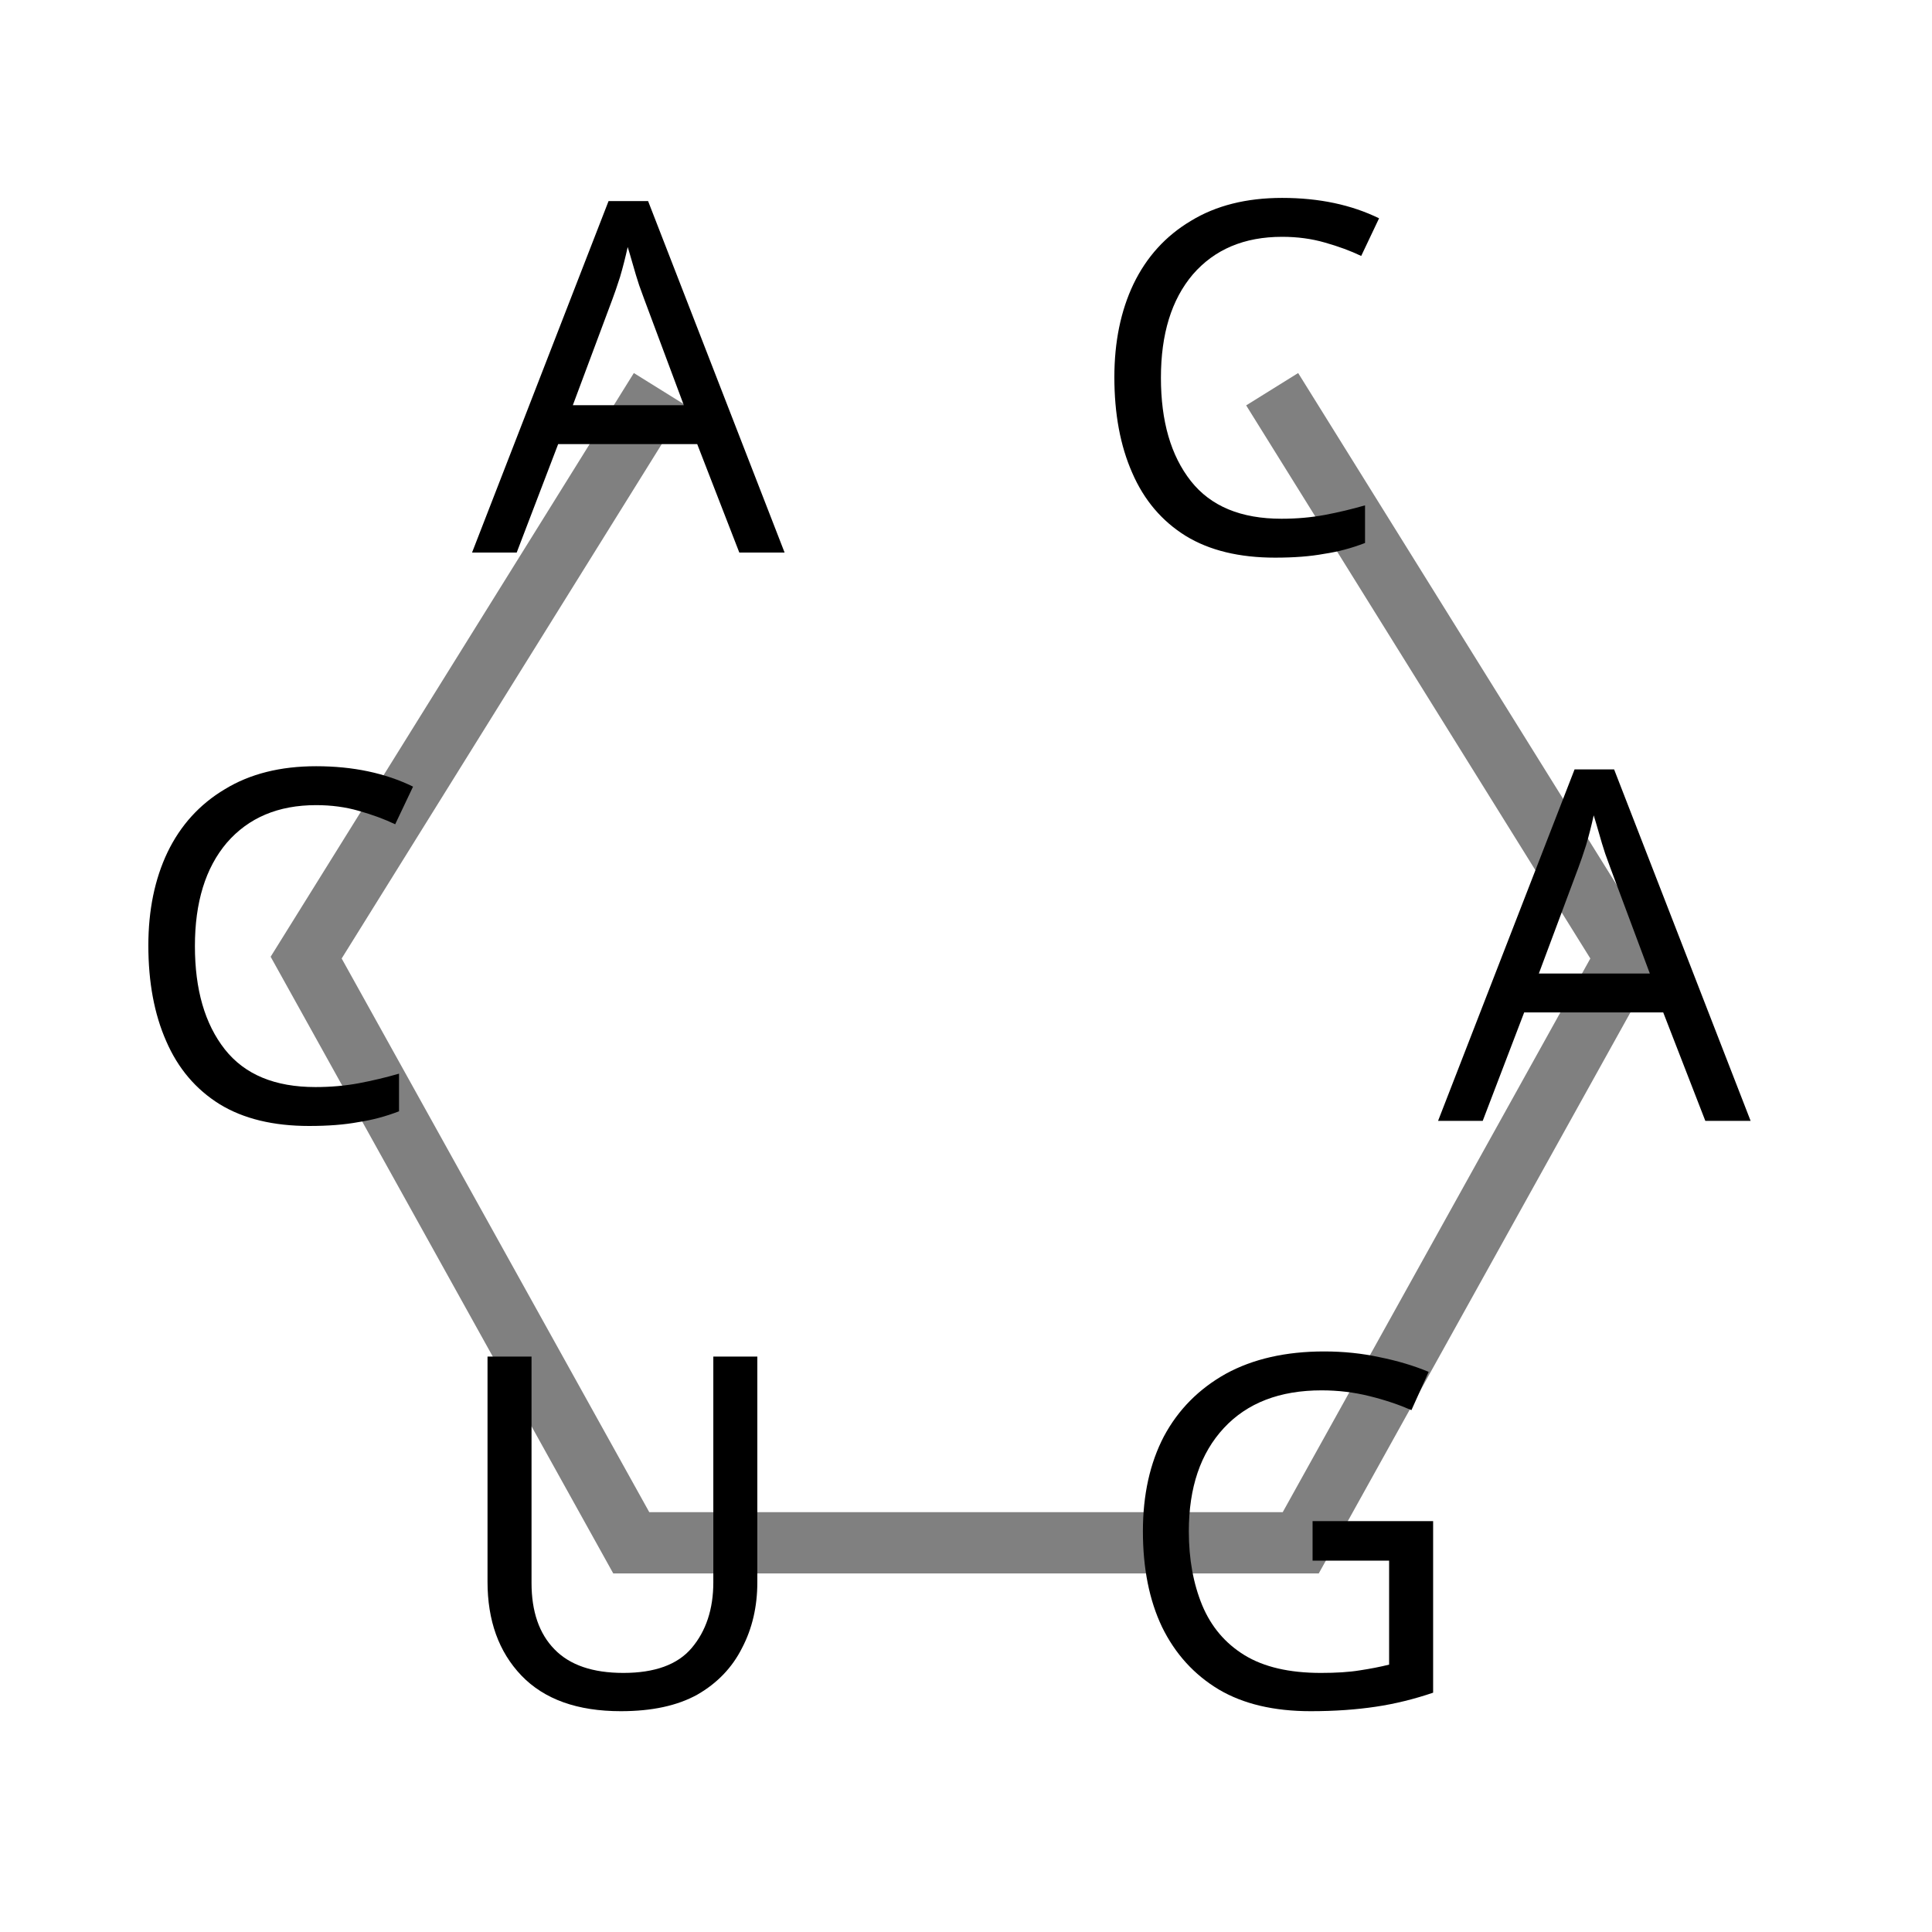
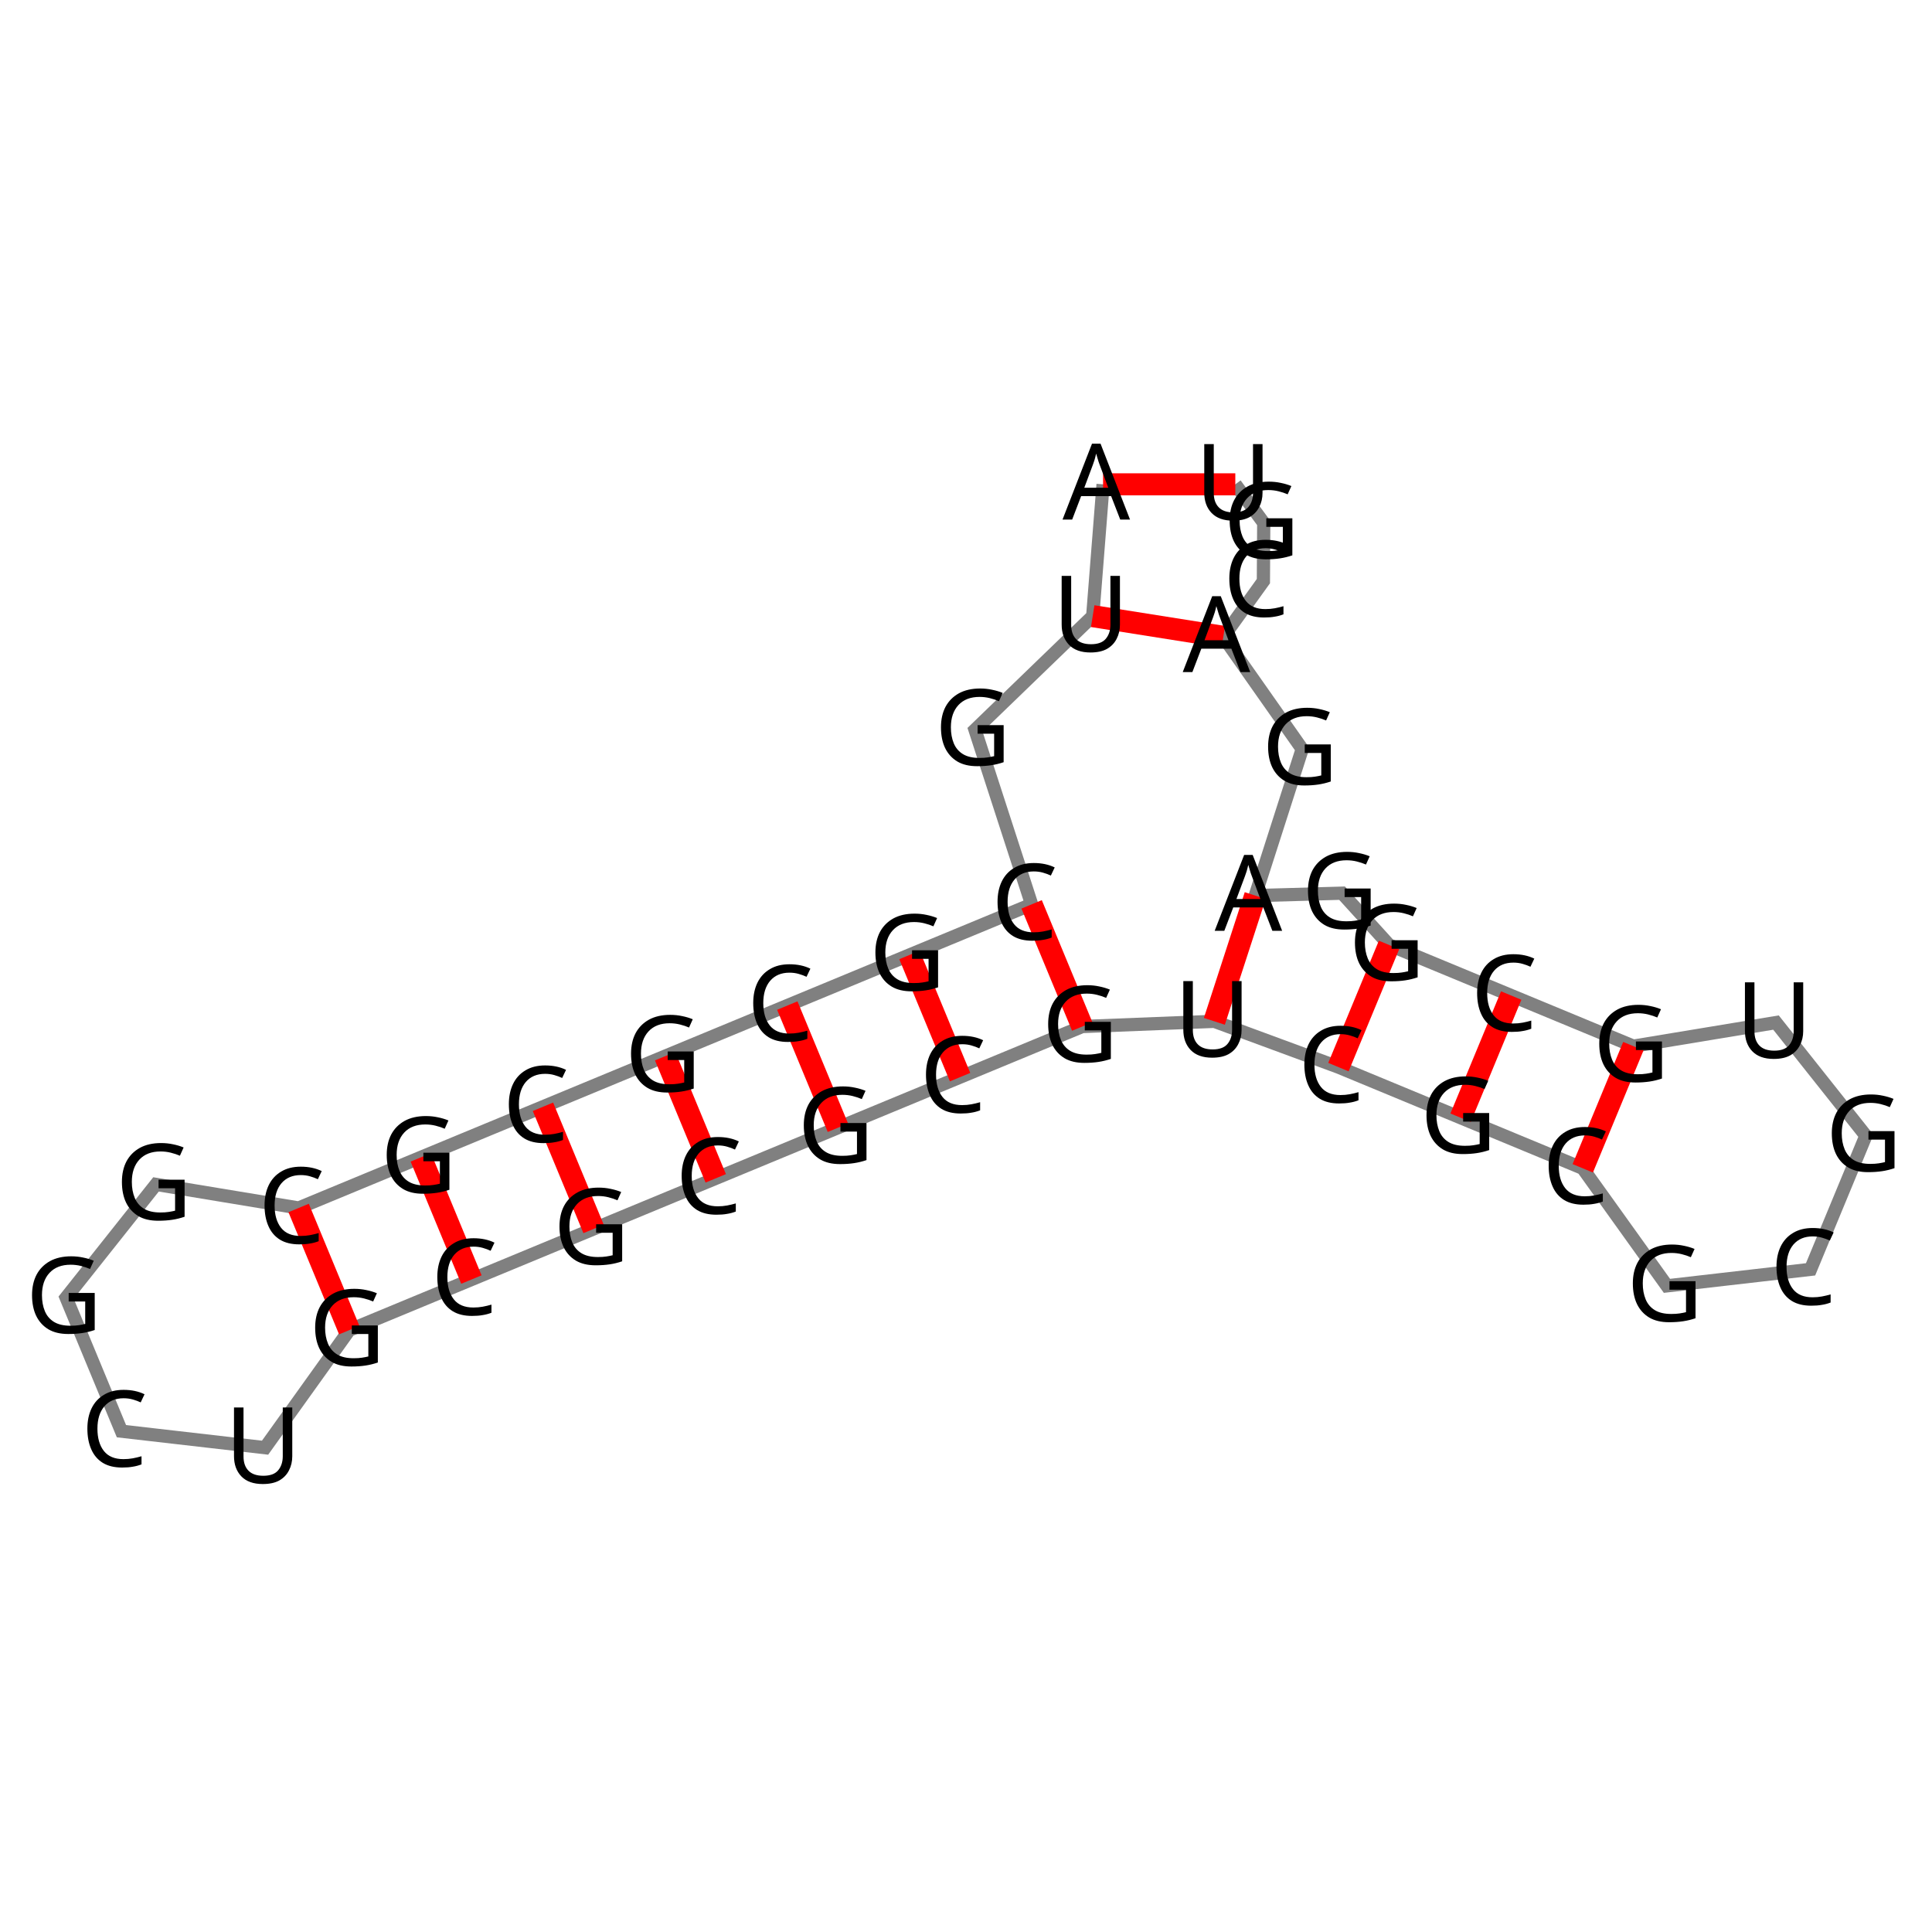
<svg xmlns="http://www.w3.org/2000/svg" height="452" width="452">
  <style type="text/css">
    
      .nucleotide {
        font-family: SansSerif;
      }
      .backbone {
        stroke: grey;
        fill:   none;
        stroke-width: 1.5;
      }
      .basepairs {
        stroke: red;
        fill:   none;
        stroke-width: 2.5;
      }
    
  </style>
  <rect style="stroke: white; fill: white" height="452" x="0" y="0" width="452" />
-   <g transform="scale(9.550491,9.550491) translate(-76.3363,-54.70668)">
-     <polyline class="backbone" id="outline" points="       92.500,64.241       83.836,78.165       91.800,92.500       108.200,92.500       116.164,78.165       107.500,64.241     " />
+   <g transform="scale(2.062429,2.062429) translate(29.05882,33.56644)">
+     <polyline class="backbone" id="outline" points="       96.070,21.373       94.893,36.326       81.545,49.222       87.966,69.021       74.108,74.761       60.250,80.502       46.392,86.242       32.533,91.982       18.675,97.722       4.817,103.463       -11.362,100.787       -21.559,113.631       -15.283,128.782       1.009,130.654       10.557,117.321       24.415,111.581       38.274,105.840       52.132,100.100       65.990,94.360       79.848,88.620       93.706,82.879       108.695,82.290       122.768,87.482       136.626,93.222       150.484,98.963       160.033,112.295       176.325,110.423       182.600,95.273       172.404,82.429       156.224,85.105       142.366,79.364       128.508,73.624       123.180,67.752       113.330,68.025       118.657,51.410       109.708,38.673       114.256,32.356       114.295,25.756       111.070,21.373     " />
    <g id="pairs">
+       <line class="basepairs" id="1,39" x1="96.07" y1="21.373" x2="111.07" y2="21.373" />
+       <line class="basepairs" id="2,36" x1="94.893" y1="36.326" x2="109.708" y2="38.673" />
+       <line class="basepairs" id="4,21" x1="87.966" y1="69.021" x2="93.706" y2="82.879" />
+       <line class="basepairs" id="5,20" x1="74.108" y1="74.761" x2="79.848" y2="88.62" />
+       <line class="basepairs" id="6,19" x1="60.25" y1="80.502" x2="65.99" y2="94.36" />
+       <line class="basepairs" id="7,18" x1="46.392" y1="86.242" x2="52.132" y2="100.1" />
+       <line class="basepairs" id="8,17" x1="32.533" y1="91.982" x2="38.274" y2="105.84" />
+       <line class="basepairs" id="9,16" x1="18.675" y1="97.722" x2="24.415" y2="111.581" />
+       <line class="basepairs" id="10,15" x1="4.817" y1="103.463" x2="10.557" y2="117.321" />
+       <line class="basepairs" id="22,34" x1="108.695" y1="82.29" x2="113.33" y2="68.025" />
+       <line class="basepairs" id="23,32" x1="122.768" y1="87.482" x2="128.508" y2="73.624" />
+       <line class="basepairs" id="24,31" x1="136.626" y1="93.222" x2="142.366" y2="79.364" />
+       <line class="basepairs" id="25,30" x1="150.484" y1="98.963" x2="156.224" y2="85.105" />
    </g>
    <g transform="translate(-4.6, 4)" id="seq">
-       <text class="nucleotide" x="92.500" y="64.241">A</text>
-       <text class="nucleotide" x="83.836" y="78.165">C</text>
-       <text class="nucleotide" x="91.800" y="92.500">U</text>
-       <text class="nucleotide" x="108.200" y="92.500">G</text>
-       <text class="nucleotide" x="116.164" y="78.165">A</text>
-       <text class="nucleotide" x="107.500" y="64.241">C</text>
+       <text class="nucleotide" x="96.070" y="21.373">A</text>
+       <text class="nucleotide" x="94.893" y="36.326">U</text>
+       <text class="nucleotide" x="81.545" y="49.222">G</text>
+       <text class="nucleotide" x="87.966" y="69.021">C</text>
+       <text class="nucleotide" x="74.108" y="74.761">G</text>
+       <text class="nucleotide" x="60.250" y="80.502">C</text>
+       <text class="nucleotide" x="46.392" y="86.242">G</text>
+       <text class="nucleotide" x="32.533" y="91.982">C</text>
+       <text class="nucleotide" x="18.675" y="97.722">G</text>
+       <text class="nucleotide" x="4.817" y="103.463">C</text>
+       <text class="nucleotide" x="-11.362" y="100.787">G</text>
+       <text class="nucleotide" x="-21.559" y="113.631">G</text>
+       <text class="nucleotide" x="-15.283" y="128.782">C</text>
+       <text class="nucleotide" x="1.009" y="130.654">U</text>
+       <text class="nucleotide" x="10.557" y="117.321">G</text>
+       <text class="nucleotide" x="24.415" y="111.581">C</text>
+       <text class="nucleotide" x="38.274" y="105.840">G</text>
+       <text class="nucleotide" x="52.132" y="100.100">C</text>
+       <text class="nucleotide" x="65.990" y="94.360">G</text>
+       <text class="nucleotide" x="79.848" y="88.620">C</text>
+       <text class="nucleotide" x="93.706" y="82.879">G</text>
+       <text class="nucleotide" x="108.695" y="82.290">U</text>
+       <text class="nucleotide" x="122.768" y="87.482">C</text>
+       <text class="nucleotide" x="136.626" y="93.222">G</text>
+       <text class="nucleotide" x="150.484" y="98.963">C</text>
+       <text class="nucleotide" x="160.033" y="112.295">G</text>
+       <text class="nucleotide" x="176.325" y="110.423">C</text>
+       <text class="nucleotide" x="182.600" y="95.273">G</text>
+       <text class="nucleotide" x="172.404" y="82.429">U</text>
+       <text class="nucleotide" x="156.224" y="85.105">G</text>
+       <text class="nucleotide" x="142.366" y="79.364">C</text>
+       <text class="nucleotide" x="128.508" y="73.624">G</text>
+       <text class="nucleotide" x="123.180" y="67.752">G</text>
+       <text class="nucleotide" x="113.330" y="68.025">A</text>
+       <text class="nucleotide" x="118.657" y="51.410">G</text>
+       <text class="nucleotide" x="109.708" y="38.673">A</text>
+       <text class="nucleotide" x="114.256" y="32.356">C</text>
+       <text class="nucleotide" x="114.295" y="25.756">G</text>
+       <text class="nucleotide" x="111.070" y="21.373">U</text>
    </g>
  </g>
</svg>
